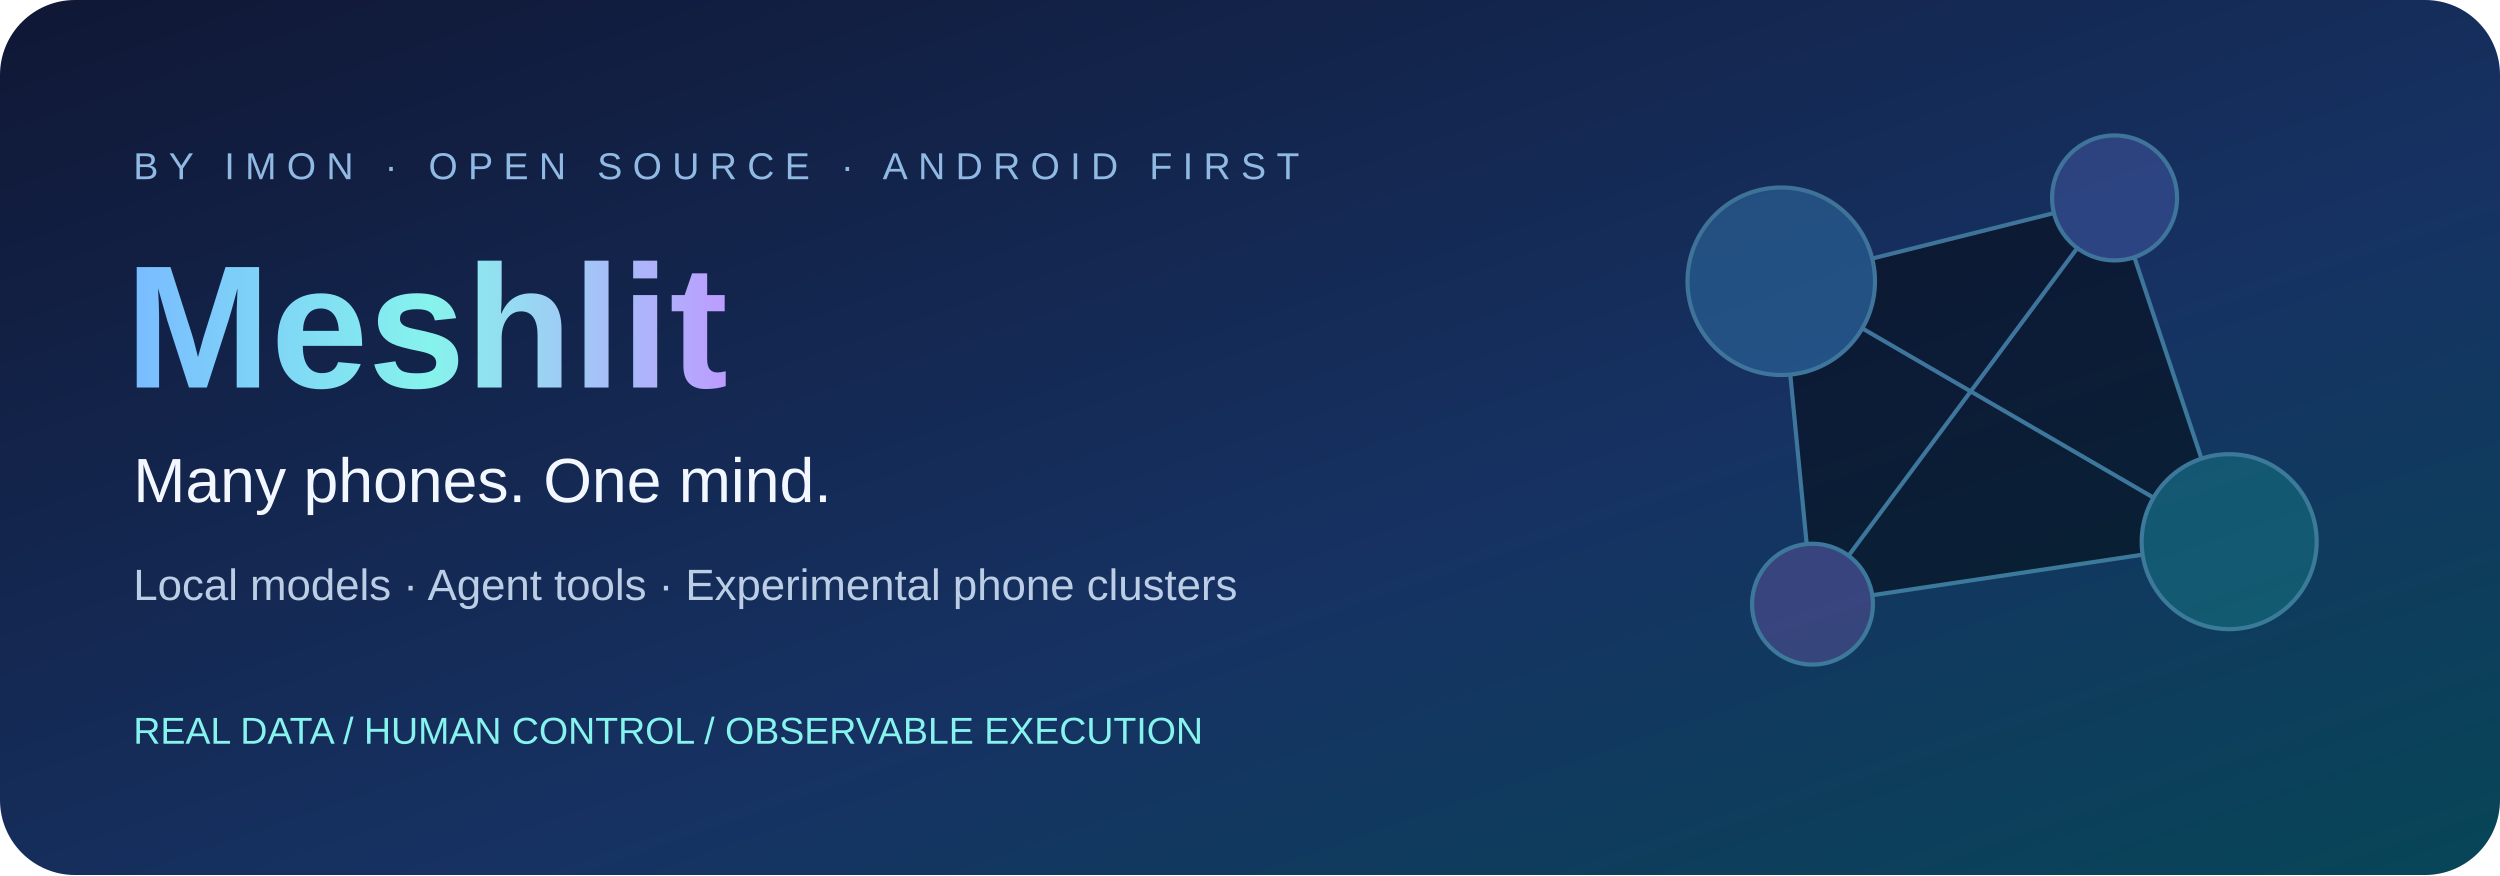
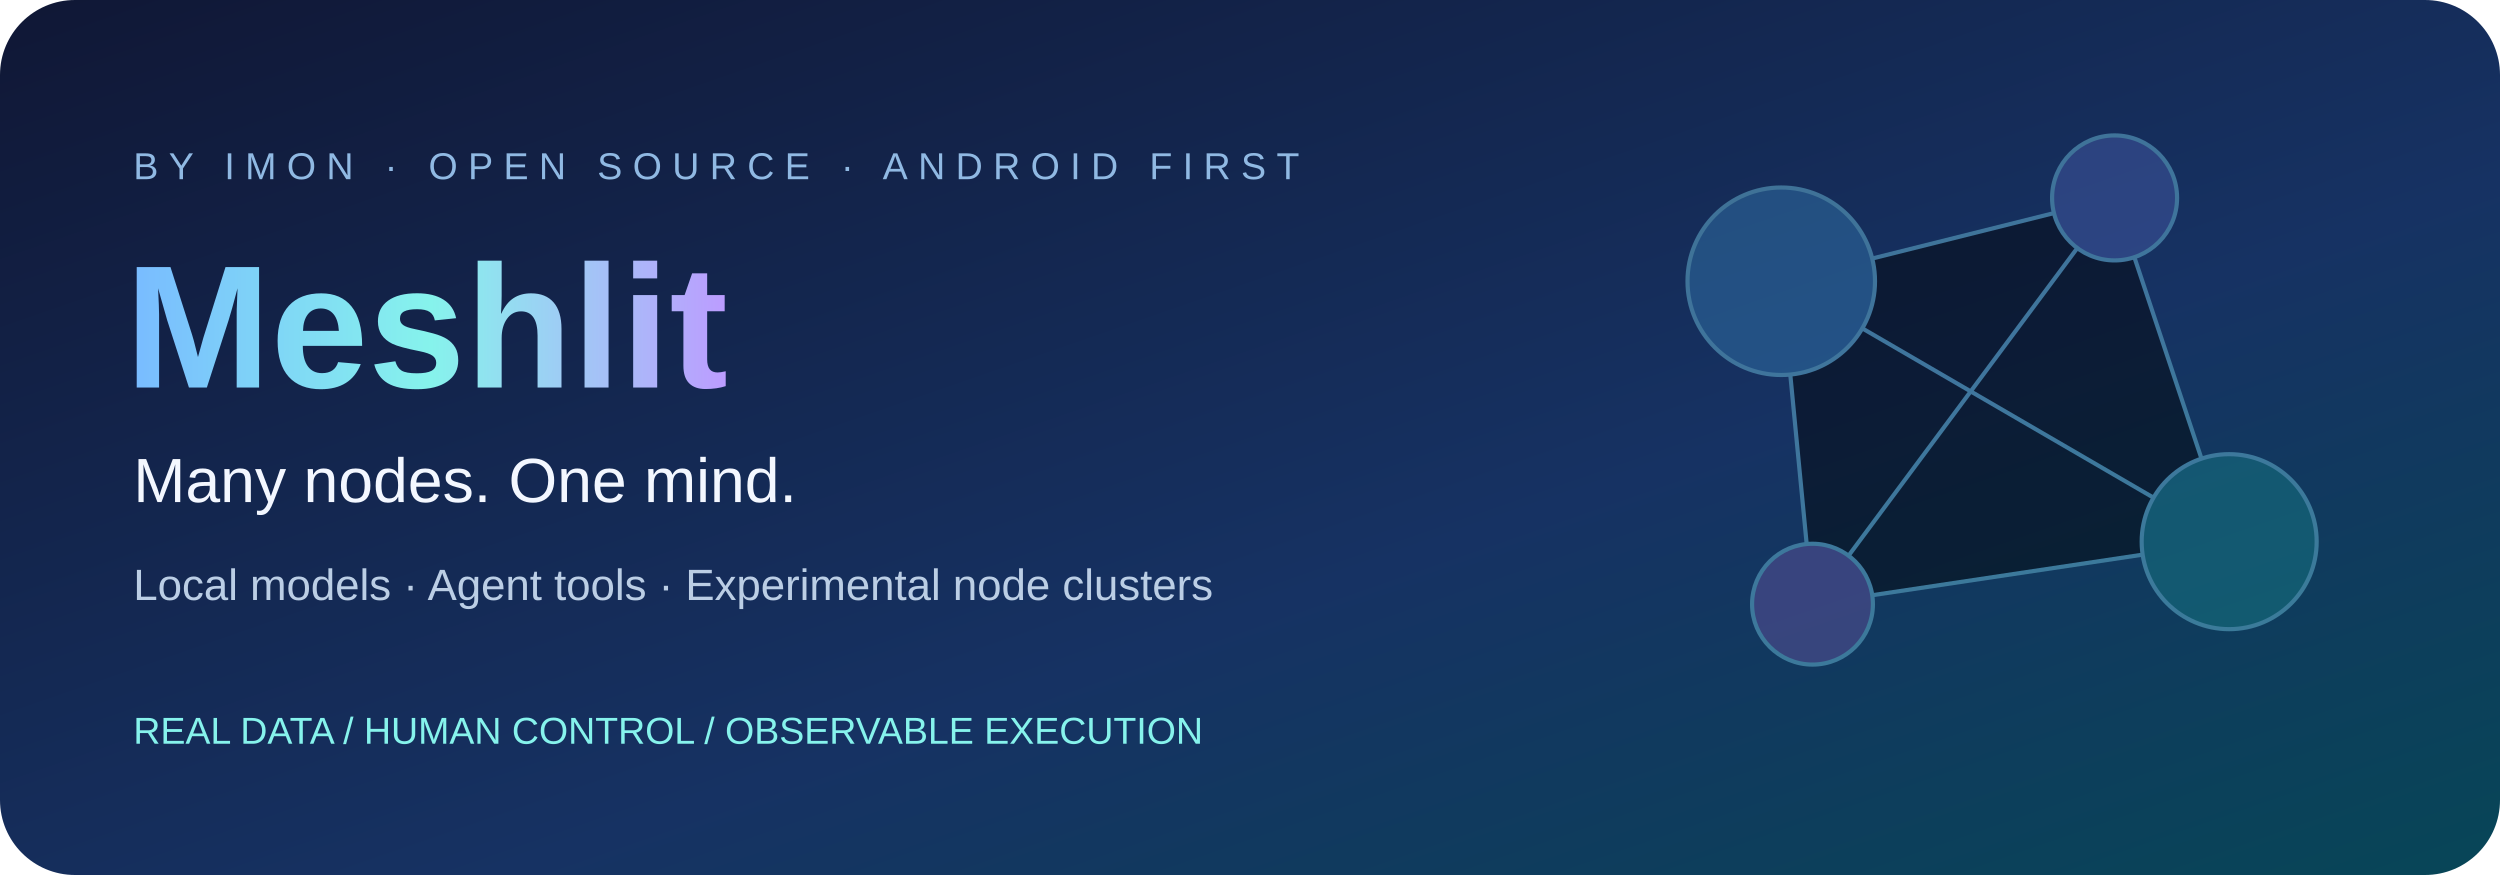
<svg xmlns="http://www.w3.org/2000/svg" width="1200" height="420" viewBox="0 0 1200 420" role="img" aria-labelledby="title desc">
  <defs>
    <linearGradient id="b" x2="1" y2="1">
      <stop stop-color="#101735" />
      <stop offset=".6" stop-color="#163263" />
      <stop offset="1" stop-color="#074657" />
    </linearGradient>
    <linearGradient id="a">
      <stop stop-color="#79bcff" />
      <stop offset=".5" stop-color="#86f3ec" />
      <stop offset="1" stop-color="#bc9cff" />
    </linearGradient>
  </defs>
  <rect width="1200" height="420" rx="36" fill="url(#b)" />
  <g stroke="#71c8e4" stroke-width="2" opacity=".45">
    <path d="M855 135L1015 95L1070 260L870 290Z M855 135L1070 260 M1015 95L870 290" />
    <circle cx="855" cy="135" r="45" fill="#327bb1" />
    <circle cx="1015" cy="95" r="30" fill="#485eaa" />
    <circle cx="1070" cy="260" r="42" fill="#167f87" />
    <circle cx="870" cy="290" r="29" fill="#6755a1" />
  </g>
  <g font-family="Arial,Helvetica,sans-serif">
    <text x="64" y="86" fill="#90b9e3" font-size="18" letter-spacing="5">BY IMON · OPEN SOURCE · ANDROID FIRST</text>
    <text x="60" y="186" fill="url(#a)" font-size="84" font-weight="700">Meshlit</text>
-     <text x="64" y="241" fill="#f3f7ff" font-size="30">Many phones. One mind.</text>
-     <text x="64" y="288" fill="#bbcee5" font-size="21">Local models · Agent tools · Experimental phone clusters</text>
+     <text x="64" y="241" fill="#f3f7ff" font-size="30">Many nodes. One mind.</text>
+     <text x="64" y="288" fill="#bbcee5" font-size="21">Local models · Agent tools · Experimental node clusters</text>
    <text x="64" y="357" fill="#86f3ec" font-size="18">REAL DATA   /   HUMAN CONTROL   /   OBSERVABLE EXECUTION</text>
  </g>
</svg>
